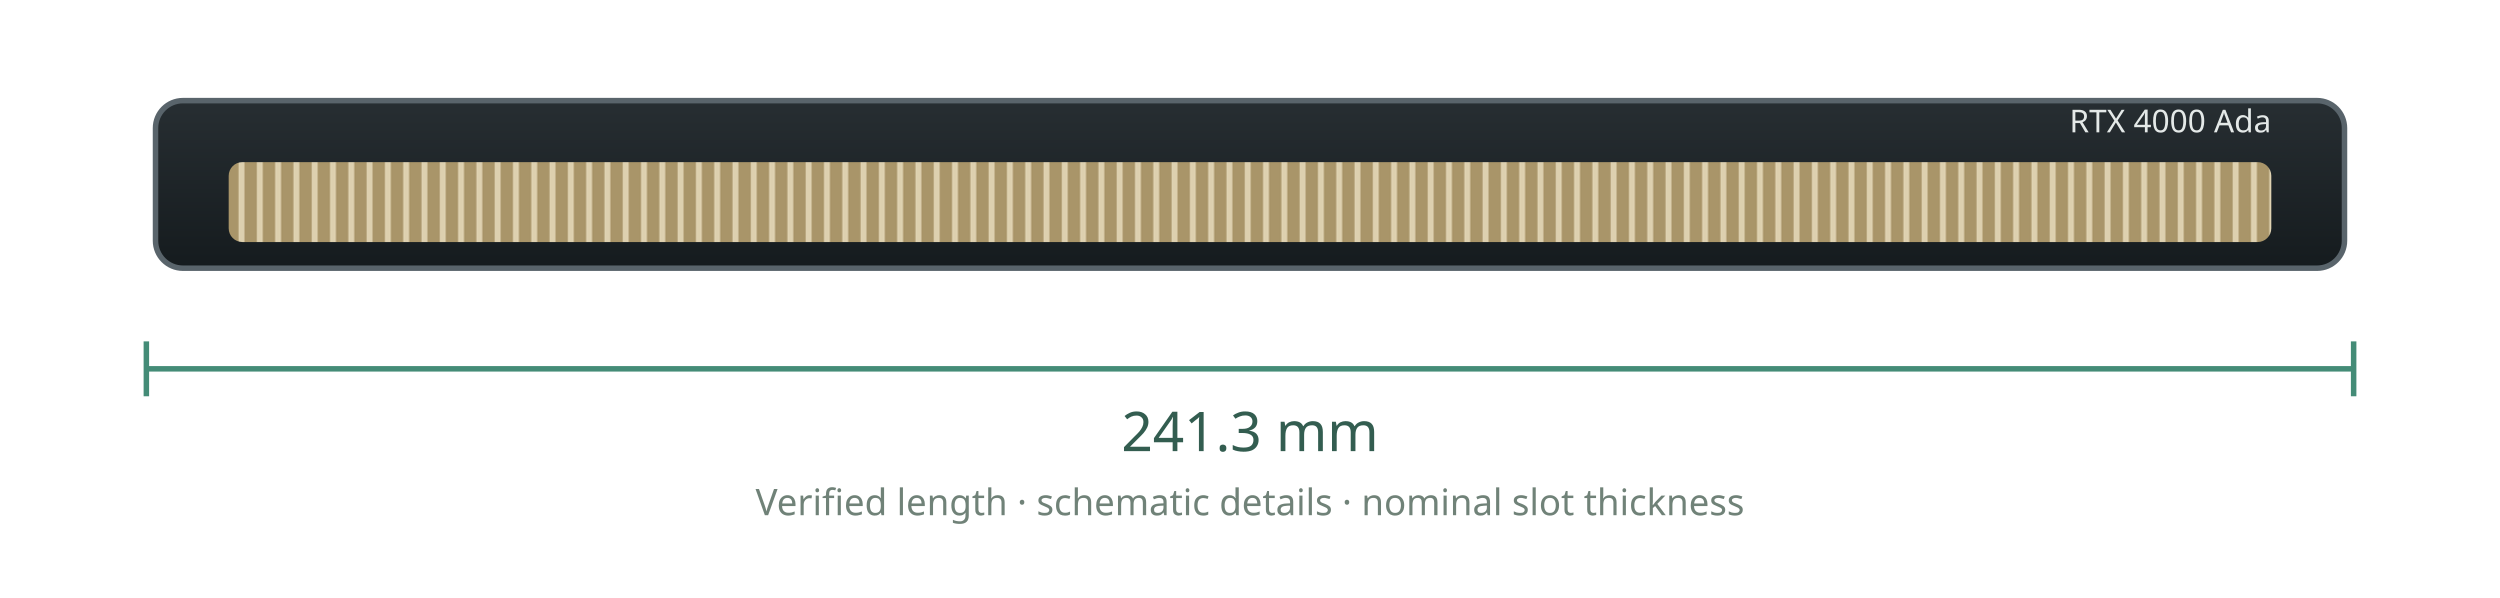
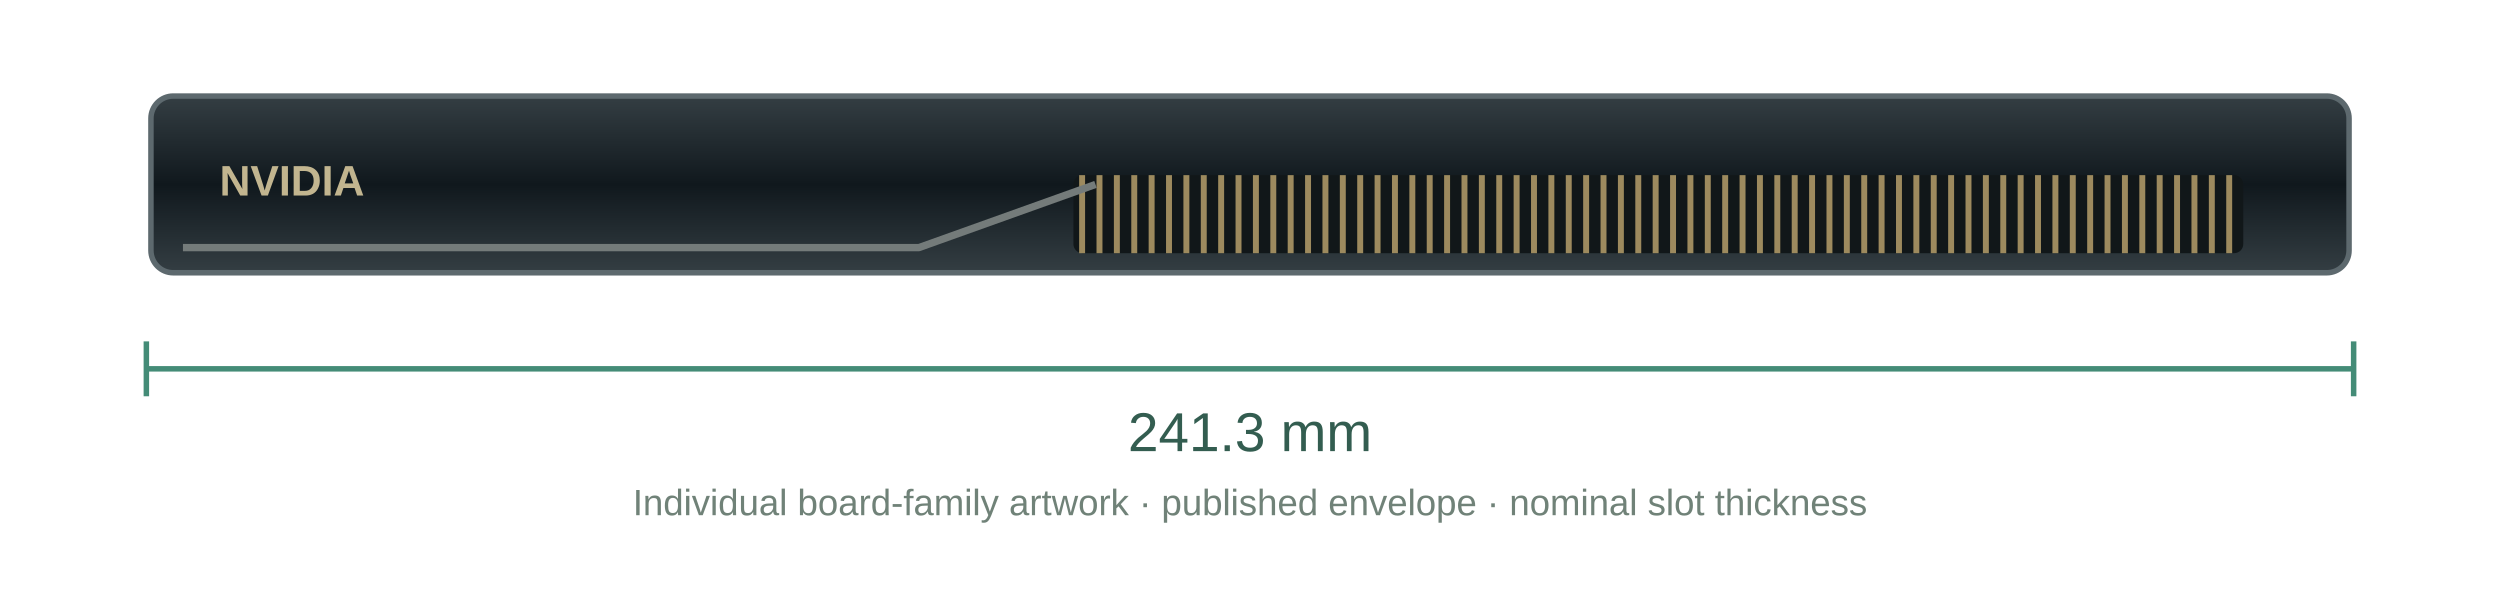
- <svg xmlns="http://www.w3.org/2000/svg" viewBox="-16 -10 273.3 65.32" role="img" aria-label="RTX 4000 Ada dimensioned 2D schematic">
+ <svg xmlns="http://www.w3.org/2000/svg" viewBox="-16 -10 273.3 65.32" role="img" aria-label="RTX 4000 Ada dimensioned view">
  <defs>
-     <linearGradient id="body" x2="0" y2="1">
-       <stop stop-color="#272e32" />
-       <stop offset="1" stop-color="#151b1e" />
+     <linearGradient id="shell" x2="0" y2="1">
+       <stop stop-color="#343e43" />
+       <stop offset=".5" stop-color="#10181d" />
+       <stop offset="1" stop-color="#343e43" />
    </linearGradient>
-     <pattern id="fins" width="2" height="4" patternUnits="userSpaceOnUse">
-       <rect width="2" height="4" fill="#a99569" />
-       <path d="M.4 0V4" stroke="#ddd0af" stroke-width=".65" />
-     </pattern>
+     <linearGradient id="metal" x2="0" y2="1">
+       <stop stop-color="#6c767c" />
+       <stop offset=".4" stop-color="#343e43" />
+       <stop offset="1" stop-color="#6c767c" />
+     </linearGradient>
  </defs>
-   <rect x="1" y="1" width="239.3" height="18.32" rx="3" fill="url(#body)" stroke="#59646b" stroke-width=".6" />
-   <rect x="9" y="7.722" width="223.3" height="8.738" rx="1.5" fill="url(#fins)" />
-   <text x="232.3" y="4.47" fill="#e4e9e8" font-family="system-ui,sans-serif" font-size="3.454" text-anchor="end">RTX 4000 Ada</text>
+   <rect x="0.5" y="0.5" width="240.3" height="19.32" rx="2.438" fill="url(#shell)" stroke="#5d696e" stroke-width="0.6" />
+   <rect x="101.346" y="9.144" width="127.889" height="8.534" rx="1" fill="#111719" />
+   <path d="M102.296 9.144V17.678" fill="none" stroke="#9d8a5e" stroke-width="0.65" stroke-linejoin="round" />
+   <path d="M104.196 9.144V17.678" fill="none" stroke="#9d8a5e" stroke-width="0.65" stroke-linejoin="round" />
+   <path d="M106.096 9.144V17.678" fill="none" stroke="#9d8a5e" stroke-width="0.65" stroke-linejoin="round" />
+   <path d="M107.996 9.144V17.678" fill="none" stroke="#9d8a5e" stroke-width="0.65" stroke-linejoin="round" />
+   <path d="M109.896 9.144V17.678" fill="none" stroke="#9d8a5e" stroke-width="0.65" stroke-linejoin="round" />
+   <path d="M111.796 9.144V17.678" fill="none" stroke="#9d8a5e" stroke-width="0.65" stroke-linejoin="round" />
+   <path d="M113.696 9.144V17.678" fill="none" stroke="#9d8a5e" stroke-width="0.65" stroke-linejoin="round" />
+   <path d="M115.596 9.144V17.678" fill="none" stroke="#9d8a5e" stroke-width="0.65" stroke-linejoin="round" />
+   <path d="M117.496 9.144V17.678" fill="none" stroke="#9d8a5e" stroke-width="0.65" stroke-linejoin="round" />
+   <path d="M119.396 9.144V17.678" fill="none" stroke="#9d8a5e" stroke-width="0.65" stroke-linejoin="round" />
+   <path d="M121.296 9.144V17.678" fill="none" stroke="#9d8a5e" stroke-width="0.65" stroke-linejoin="round" />
+   <path d="M123.196 9.144V17.678" fill="none" stroke="#9d8a5e" stroke-width="0.65" stroke-linejoin="round" />
+   <path d="M125.096 9.144V17.678" fill="none" stroke="#9d8a5e" stroke-width="0.65" stroke-linejoin="round" />
+   <path d="M126.996 9.144V17.678" fill="none" stroke="#9d8a5e" stroke-width="0.65" stroke-linejoin="round" />
+   <path d="M128.896 9.144V17.678" fill="none" stroke="#9d8a5e" stroke-width="0.65" stroke-linejoin="round" />
+   <path d="M130.796 9.144V17.678" fill="none" stroke="#9d8a5e" stroke-width="0.65" stroke-linejoin="round" />
+   <path d="M132.696 9.144V17.678" fill="none" stroke="#9d8a5e" stroke-width="0.65" stroke-linejoin="round" />
+   <path d="M134.596 9.144V17.678" fill="none" stroke="#9d8a5e" stroke-width="0.65" stroke-linejoin="round" />
+   <path d="M136.496 9.144V17.678" fill="none" stroke="#9d8a5e" stroke-width="0.65" stroke-linejoin="round" />
+   <path d="M138.396 9.144V17.678" fill="none" stroke="#9d8a5e" stroke-width="0.65" stroke-linejoin="round" />
+   <path d="M140.296 9.144V17.678" fill="none" stroke="#9d8a5e" stroke-width="0.65" stroke-linejoin="round" />
+   <path d="M142.196 9.144V17.678" fill="none" stroke="#9d8a5e" stroke-width="0.65" stroke-linejoin="round" />
+   <path d="M144.096 9.144V17.678" fill="none" stroke="#9d8a5e" stroke-width="0.65" stroke-linejoin="round" />
+   <path d="M145.996 9.144V17.678" fill="none" stroke="#9d8a5e" stroke-width="0.65" stroke-linejoin="round" />
+   <path d="M147.896 9.144V17.678" fill="none" stroke="#9d8a5e" stroke-width="0.65" stroke-linejoin="round" />
+   <path d="M149.796 9.144V17.678" fill="none" stroke="#9d8a5e" stroke-width="0.65" stroke-linejoin="round" />
+   <path d="M151.696 9.144V17.678" fill="none" stroke="#9d8a5e" stroke-width="0.65" stroke-linejoin="round" />
+   <path d="M153.596 9.144V17.678" fill="none" stroke="#9d8a5e" stroke-width="0.65" stroke-linejoin="round" />
+   <path d="M155.496 9.144V17.678" fill="none" stroke="#9d8a5e" stroke-width="0.65" stroke-linejoin="round" />
+   <path d="M157.396 9.144V17.678" fill="none" stroke="#9d8a5e" stroke-width="0.65" stroke-linejoin="round" />
+   <path d="M159.296 9.144V17.678" fill="none" stroke="#9d8a5e" stroke-width="0.65" stroke-linejoin="round" />
+   <path d="M161.196 9.144V17.678" fill="none" stroke="#9d8a5e" stroke-width="0.65" stroke-linejoin="round" />
+   <path d="M163.096 9.144V17.678" fill="none" stroke="#9d8a5e" stroke-width="0.65" stroke-linejoin="round" />
+   <path d="M164.996 9.144V17.678" fill="none" stroke="#9d8a5e" stroke-width="0.65" stroke-linejoin="round" />
+   <path d="M166.896 9.144V17.678" fill="none" stroke="#9d8a5e" stroke-width="0.65" stroke-linejoin="round" />
+   <path d="M168.796 9.144V17.678" fill="none" stroke="#9d8a5e" stroke-width="0.65" stroke-linejoin="round" />
+   <path d="M170.696 9.144V17.678" fill="none" stroke="#9d8a5e" stroke-width="0.65" stroke-linejoin="round" />
+   <path d="M172.596 9.144V17.678" fill="none" stroke="#9d8a5e" stroke-width="0.65" stroke-linejoin="round" />
+   <path d="M174.496 9.144V17.678" fill="none" stroke="#9d8a5e" stroke-width="0.65" stroke-linejoin="round" />
+   <path d="M176.396 9.144V17.678" fill="none" stroke="#9d8a5e" stroke-width="0.65" stroke-linejoin="round" />
+   <path d="M178.296 9.144V17.678" fill="none" stroke="#9d8a5e" stroke-width="0.65" stroke-linejoin="round" />
+   <path d="M180.196 9.144V17.678" fill="none" stroke="#9d8a5e" stroke-width="0.65" stroke-linejoin="round" />
+   <path d="M182.096 9.144V17.678" fill="none" stroke="#9d8a5e" stroke-width="0.65" stroke-linejoin="round" />
+   <path d="M183.996 9.144V17.678" fill="none" stroke="#9d8a5e" stroke-width="0.65" stroke-linejoin="round" />
+   <path d="M185.896 9.144V17.678" fill="none" stroke="#9d8a5e" stroke-width="0.65" stroke-linejoin="round" />
+   <path d="M187.796 9.144V17.678" fill="none" stroke="#9d8a5e" stroke-width="0.65" stroke-linejoin="round" />
+   <path d="M189.696 9.144V17.678" fill="none" stroke="#9d8a5e" stroke-width="0.65" stroke-linejoin="round" />
+   <path d="M191.596 9.144V17.678" fill="none" stroke="#9d8a5e" stroke-width="0.65" stroke-linejoin="round" />
+   <path d="M193.496 9.144V17.678" fill="none" stroke="#9d8a5e" stroke-width="0.65" stroke-linejoin="round" />
+   <path d="M195.396 9.144V17.678" fill="none" stroke="#9d8a5e" stroke-width="0.65" stroke-linejoin="round" />
+   <path d="M197.296 9.144V17.678" fill="none" stroke="#9d8a5e" stroke-width="0.65" stroke-linejoin="round" />
+   <path d="M199.196 9.144V17.678" fill="none" stroke="#9d8a5e" stroke-width="0.65" stroke-linejoin="round" />
+   <path d="M201.096 9.144V17.678" fill="none" stroke="#9d8a5e" stroke-width="0.65" stroke-linejoin="round" />
+   <path d="M202.996 9.144V17.678" fill="none" stroke="#9d8a5e" stroke-width="0.65" stroke-linejoin="round" />
+   <path d="M204.896 9.144V17.678" fill="none" stroke="#9d8a5e" stroke-width="0.65" stroke-linejoin="round" />
+   <path d="M206.796 9.144V17.678" fill="none" stroke="#9d8a5e" stroke-width="0.65" stroke-linejoin="round" />
+   <path d="M208.696 9.144V17.678" fill="none" stroke="#9d8a5e" stroke-width="0.65" stroke-linejoin="round" />
+   <path d="M210.596 9.144V17.678" fill="none" stroke="#9d8a5e" stroke-width="0.65" stroke-linejoin="round" />
+   <path d="M212.496 9.144V17.678" fill="none" stroke="#9d8a5e" stroke-width="0.65" stroke-linejoin="round" />
+   <path d="M214.396 9.144V17.678" fill="none" stroke="#9d8a5e" stroke-width="0.65" stroke-linejoin="round" />
+   <path d="M216.296 9.144V17.678" fill="none" stroke="#9d8a5e" stroke-width="0.65" stroke-linejoin="round" />
+   <path d="M218.196 9.144V17.678" fill="none" stroke="#9d8a5e" stroke-width="0.65" stroke-linejoin="round" />
+   <path d="M220.096 9.144V17.678" fill="none" stroke="#9d8a5e" stroke-width="0.65" stroke-linejoin="round" />
+   <path d="M221.996 9.144V17.678" fill="none" stroke="#9d8a5e" stroke-width="0.65" stroke-linejoin="round" />
+   <path d="M223.896 9.144V17.678" fill="none" stroke="#9d8a5e" stroke-width="0.65" stroke-linejoin="round" />
+   <path d="M225.796 9.144V17.678" fill="none" stroke="#9d8a5e" stroke-width="0.65" stroke-linejoin="round" />
+   <path d="M227.696 9.144V17.678" fill="none" stroke="#9d8a5e" stroke-width="0.65" stroke-linejoin="round" />
+   <text x="8" y="11.379" fill="#c2b58f" font-family="Arial,Helvetica,sans-serif" font-size="4.674" font-weight="600" text-anchor="start">NVIDIA</text>
+   <path d="M4 17.069H84.455L103.759 10.16" fill="none" stroke="#747b7a" stroke-width="0.8" stroke-linejoin="round" />
  <path d="M0 27.32V33.32 M0 30.32H241.3 M241.3 27.32V33.32" stroke="#448c77" fill="none" stroke-width=".6" />
-   <text x="120.65" y="39.32" text-anchor="middle" fill="#335d50" font-family="system-ui,sans-serif" font-size="6">241.3 mm</text>
-   <text x="120.65" y="46.32" text-anchor="middle" fill="#708278" font-family="system-ui,sans-serif" font-size="4">Verified length · schematic details · nominal slot thickness</text>
+   <text x="120.65" y="39.32" text-anchor="middle" fill="#335d50" font-family="Arial,sans-serif" font-size="6">241.3 mm</text>
+   <text x="120.65" y="46.32" text-anchor="middle" fill="#708278" font-family="Arial,sans-serif" font-size="4">Individual board-family artwork · published envelope · nominal slot thickness</text>
</svg>
